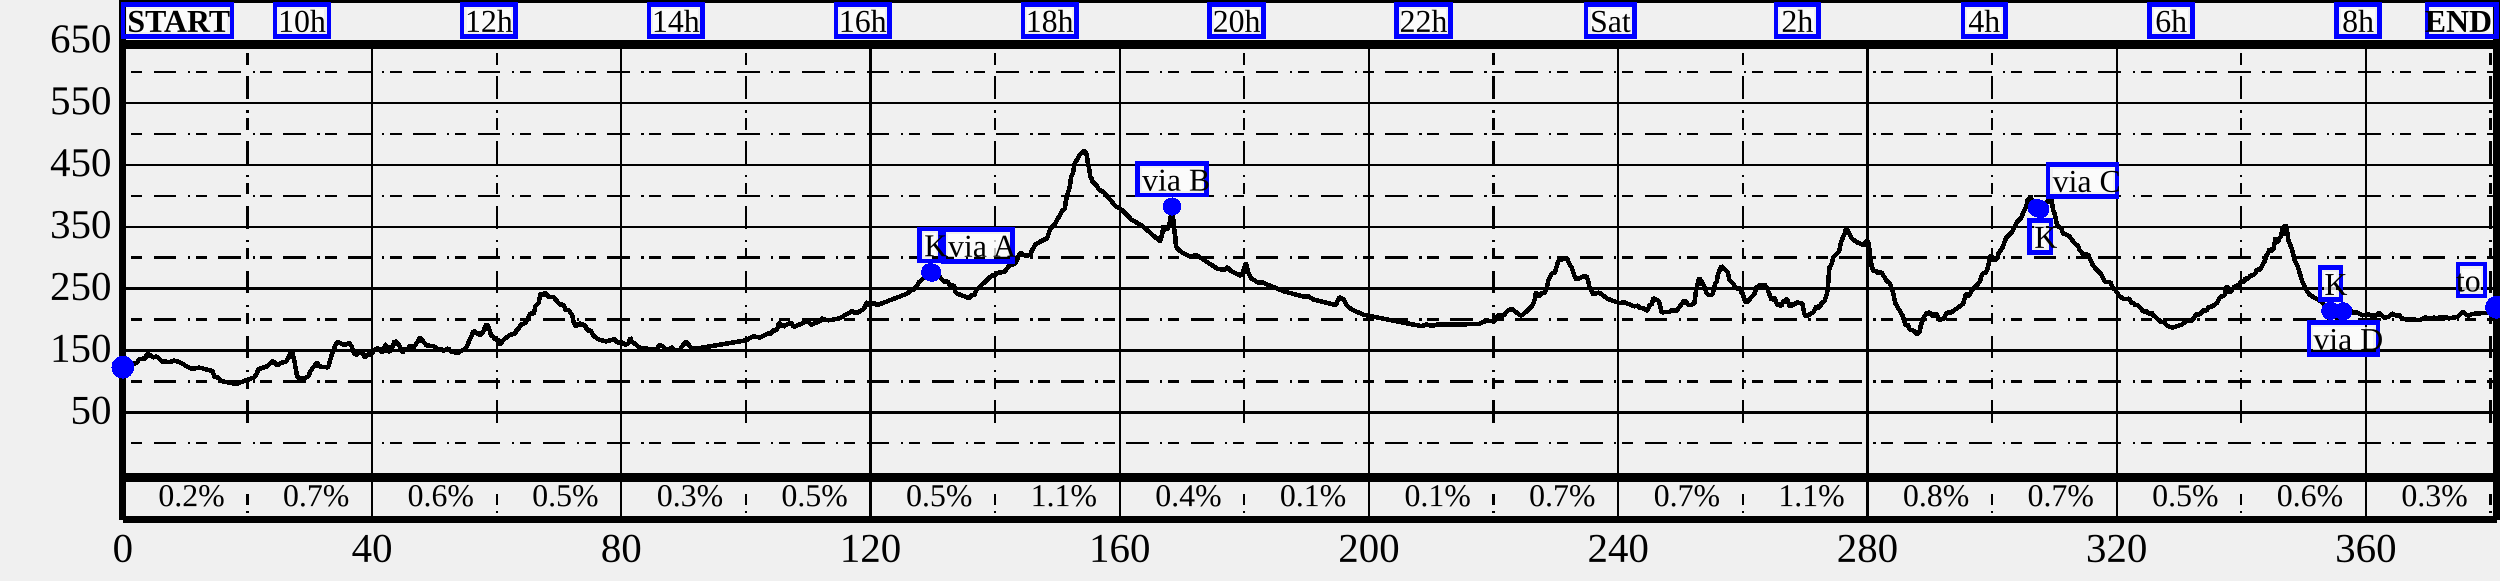
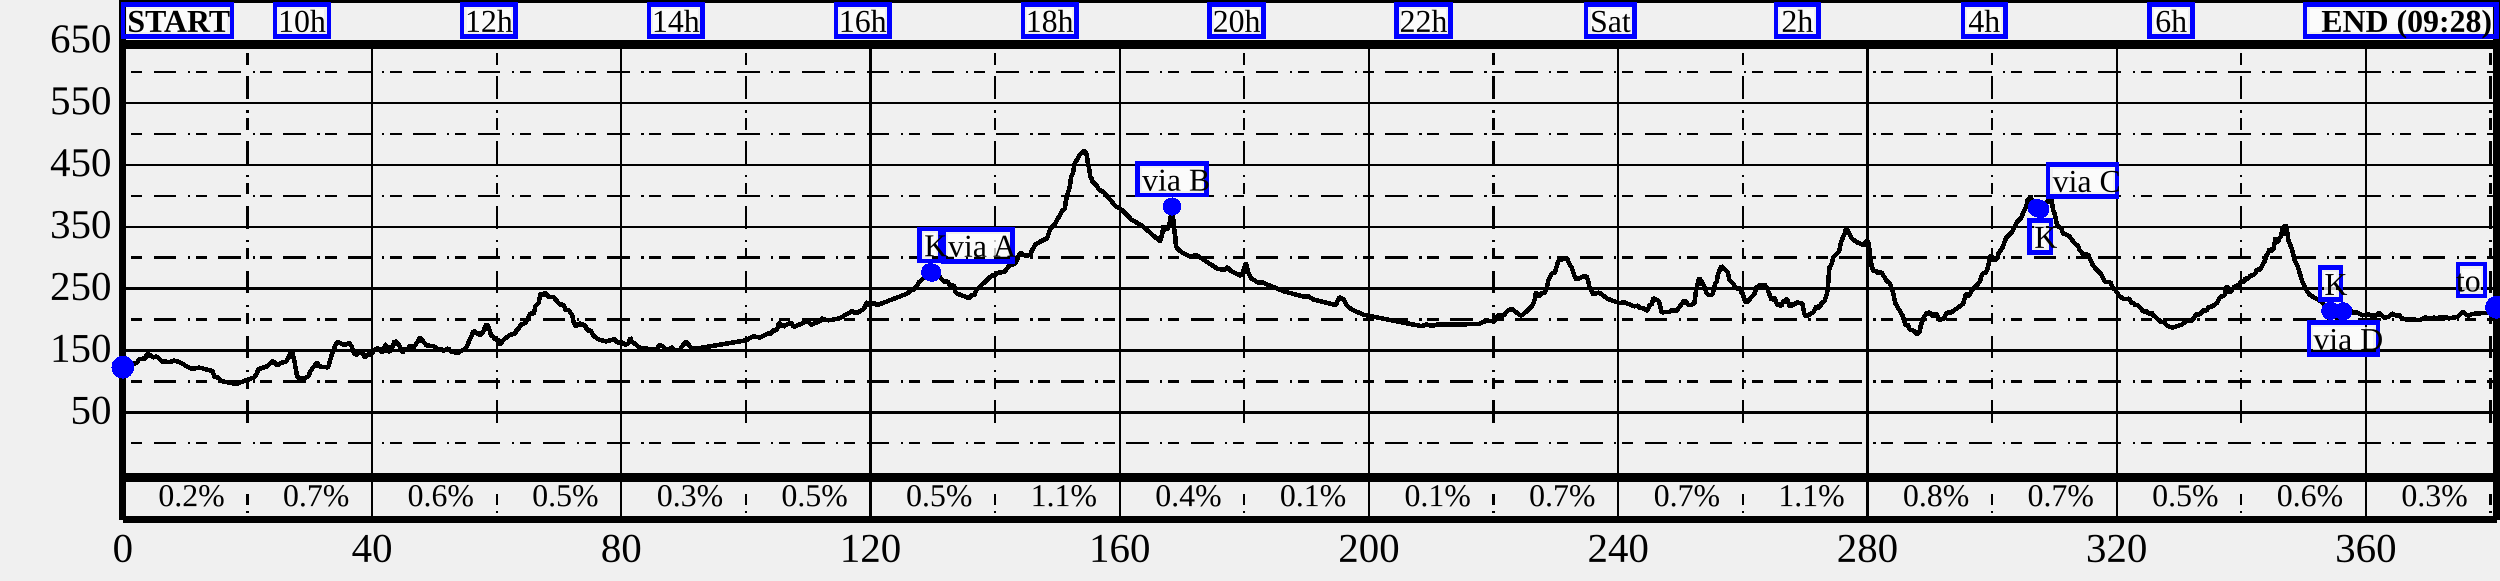
<svg xmlns="http://www.w3.org/2000/svg" height="255" width="1099">
  <g font-size="18" id="world" shape-rendering="crispEdges">
    <g id="BG" />
    <g id="SB" transform="translate(54 230)">
      <text text-anchor="middle" x="0" y="17">
0
</text>
      <text text-anchor="middle" x="109.56" y="17">
40
</text>
      <text text-anchor="middle" x="219.119" y="17">
80
</text>
      <text text-anchor="middle" x="328.679" y="17">
120
</text>
      <text text-anchor="middle" x="438.238" y="17">
160
</text>
      <text text-anchor="middle" x="547.798" y="17">
200
</text>
      <text text-anchor="middle" x="657.358" y="17">
240
</text>
      <text text-anchor="middle" x="766.917" y="17">
280
</text>
      <text text-anchor="middle" x="876.477" y="17">
320
</text>
      <text text-anchor="middle" x="986.036" y="17">
360
</text>
    </g>
    <g id="SD" transform="translate(54 0)">
      <path d="M0,0 L1043.5,0" stroke="black" stroke-width="3" />
      <path d="M0,0 L0,228.5" stroke="black" stroke-width="3" />
      <path d="M0,228.5 L1043.5,228.5" stroke="black" stroke-width="3" />
      <path d="M1043.5,0 L1043.5,228.5" stroke="black" stroke-width="3" />
      <path d="M0,228.5 L1043.5,228.5" stroke="black" stroke-width="1" />
      <path d="M0,20 L0,228.5" stroke="black" stroke-width="1" />
      <path d="M109.56,20 L109.56,228.5" stroke="black" stroke-width="1" />
      <path d="M219.119,20 L219.119,228.5" stroke="black" stroke-width="1" />
      <path d="M328.679,20 L328.679,228.5" stroke="black" stroke-width="1" />
      <path d="M438.238,20 L438.238,228.5" stroke="black" stroke-width="1" />
      <path d="M547.798,20 L547.798,228.5" stroke="black" stroke-width="1" />
      <path d="M657.357,20 L657.357,228.5" stroke="black" stroke-width="1" />
      <path d="M766.917,20 L766.917,228.5" stroke="black" stroke-width="1" />
      <path d="M876.477,20 L876.477,228.5" stroke="black" stroke-width="1" />
      <path d="M986.036,20 L986.036,228.5" stroke="black" stroke-width="1" />
      <path d="M54.78,20 L54.78,190.5" stroke="black" stroke-dasharray="1.0,2.5,5.0,5.0,10.0,5.0" />
      <path d="M164.339,20 L164.339,190.5" stroke="black" stroke-dasharray="1.0,2.5,5.0,5.0,10.0,5.0" />
      <path d="M273.899,20 L273.899,190.5" stroke="black" stroke-dasharray="1.0,2.5,5.0,5.0,10.0,5.0" />
      <path d="M383.459,20 L383.459,190.5" stroke="black" stroke-dasharray="1.0,2.5,5.0,5.0,10.0,5.0" />
      <path d="M493.018,20 L493.018,190.5" stroke="black" stroke-dasharray="1.0,2.5,5.0,5.0,10.0,5.0" />
      <path d="M602.578,20 L602.578,190.5" stroke="black" stroke-dasharray="1.0,2.5,5.0,5.0,10.0,5.0" />
      <path d="M712.137,20 L712.137,190.5" stroke="black" stroke-dasharray="1.0,2.5,5.0,5.0,10.0,5.0" />
      <path d="M821.697,20 L821.697,190.5" stroke="black" stroke-dasharray="1.0,2.5,5.0,5.0,10.0,5.0" />
      <path d="M931.256,20 L931.256,190.5" stroke="black" stroke-dasharray="1.0,2.5,5.0,5.0,10.0,5.0" />
      <path d="M1040.816,20 L1040.816,190.5" stroke="black" stroke-dasharray="1.0,2.5,5.0,5.0,10.0,5.0" />
      <path d="M0,208.5 L1043.5,208.5" stroke="black" stroke-width="1" />
      <path d="M0,181.286 L1043.5,181.286" stroke="black" stroke-width="1" />
      <path d="M0,154.071 L1043.5,154.071" stroke="black" stroke-width="1" />
      <path d="M0,126.857 L1043.5,126.857" stroke="black" stroke-width="1" />
      <path d="M0,99.643 L1043.5,99.643" stroke="black" stroke-width="1" />
      <path d="M0,72.429 L1043.5,72.429" stroke="black" stroke-width="1" />
      <path d="M0,45.214 L1043.5,45.214" stroke="black" stroke-width="1" />
      <path d="M0,18 L1043.5,18" stroke="black" stroke-width="1" />
      <path d="M0,194.893 L1043.5,194.893" stroke="black" stroke-dasharray="1.0,2.5,5.0,5.0,10.0,5.0" />
      <path d="M0,167.679 L1043.5,167.679" stroke="black" stroke-dasharray="1.0,2.5,5.0,5.0,10.0,5.0" />
      <path d="M0,140.464 L1043.5,140.464" stroke="black" stroke-dasharray="1.0,2.5,5.0,5.0,10.0,5.0" />
      <path d="M0,113.25 L1043.5,113.25" stroke="black" stroke-dasharray="1.0,2.5,5.0,5.0,10.0,5.0" />
      <path d="M0,86.036 L1043.5,86.036" stroke="black" stroke-dasharray="1.0,2.5,5.0,5.0,10.0,5.0" />
      <path d="M0,58.821 L1043.5,58.821" stroke="black" stroke-dasharray="1.0,2.5,5.0,5.0,10.0,5.0" />
      <path d="M0,31.607 L1043.5,31.607" stroke="black" stroke-dasharray="1.0,2.5,5.0,5.0,10.0,5.0" />
      <path d="M0,20 L1043.5,20" stroke="black" stroke-width="3" />
      <text font-size="14" text-anchor="end" x="44.78" y="222.5">
0.2%
</text>
      <text font-size="14" text-anchor="end" x="99.56" y="222.5">
0.7%
</text>
      <text font-size="14" text-anchor="end" x="154.339" y="222.5">
0.6%
</text>
      <text font-size="14" text-anchor="end" x="209.119" y="222.5">
0.5%
</text>
      <text font-size="14" text-anchor="end" x="263.899" y="222.5">
0.3%
</text>
      <text font-size="14" text-anchor="end" x="318.679" y="222.5">
0.5%
</text>
      <text font-size="14" text-anchor="end" x="373.459" y="222.5">
0.5%
</text>
      <text font-size="14" text-anchor="end" x="428.238" y="222.5">
1.1%
</text>
      <text font-size="14" text-anchor="end" x="483.018" y="222.5">
0.4%
</text>
      <text font-size="14" text-anchor="end" x="537.798" y="222.5">
0.1%
</text>
      <text font-size="14" text-anchor="end" x="592.578" y="222.5">
0.1%
</text>
      <text font-size="14" text-anchor="end" x="647.358" y="222.5">
0.7%
</text>
      <text font-size="14" text-anchor="end" x="702.137" y="222.5">
0.7%
</text>
      <text font-size="14" text-anchor="end" x="756.917" y="222.5">
1.1%
</text>
      <text font-size="14" text-anchor="end" x="811.697" y="222.5">
0.8%
</text>
      <text font-size="14" text-anchor="end" x="866.477" y="222.5">
0.7%
</text>
      <text font-size="14" text-anchor="end" x="921.256" y="222.5">
0.5%
</text>
      <text font-size="14" text-anchor="end" x="976.036" y="222.5">
0.6%
</text>
      <text font-size="14" text-anchor="end" x="1030.816" y="222.5">
0.3%
</text>
      <path d="M54.78,225.5 L54.78,210.5" stroke="black" stroke-dasharray="1.0,2.5,5.0,5.0,10.0,5.0" />
      <path d="M164.339,225.5 L164.339,210.5" stroke="black" stroke-dasharray="1.0,2.5,5.0,5.0,10.0,5.0" />
      <path d="M273.899,225.5 L273.899,210.5" stroke="black" stroke-dasharray="1.0,2.5,5.0,5.0,10.0,5.0" />
      <path d="M383.459,225.5 L383.459,210.5" stroke="black" stroke-dasharray="1.0,2.5,5.0,5.0,10.0,5.0" />
      <path d="M493.018,225.5 L493.018,210.5" stroke="black" stroke-dasharray="1.0,2.5,5.0,5.0,10.0,5.0" />
      <path d="M602.578,225.5 L602.578,210.5" stroke="black" stroke-dasharray="1.0,2.5,5.0,5.0,10.0,5.0" />
      <path d="M712.137,225.5 L712.137,210.5" stroke="black" stroke-dasharray="1.0,2.5,5.0,5.0,10.0,5.0" />
      <path d="M821.697,225.5 L821.697,210.5" stroke="black" stroke-dasharray="1.0,2.5,5.0,5.0,10.0,5.0" />
      <path d="M931.256,225.5 L931.256,210.5" stroke="black" stroke-dasharray="1.0,2.5,5.0,5.0,10.0,5.0" />
      <path d="M1040.816,225.5 L1040.816,210.5" stroke="black" stroke-dasharray="1.0,2.5,5.0,5.0,10.0,5.0" />
      <path d="M0,210.5 L1043.5,210.5" stroke="black" stroke-width="3" />
      <path d="M0.0,161.2 L6.2,159.5 L7.1,157.9 L10.1,157.5 L10.3,156.4 L11.0,155.5 L13.3,157.1 L15.0,156.7 L17.0,158.8 L20.8,159.2 L22.2,158.5 L24.7,159.1 L30.2,162.2 L33.7,161.6 L39.4,163.1 L40.2,165.5 L42.3,166.2 L42.9,167.4 L49.8,168.8 L57.7,165.9 L58.9,164.3 L59.5,162.3 L63.6,161.0 L65.5,159.0 L66.3,158.9 L67.9,160.8 L69.3,159.6 L71.8,158.9 L74.1,154.7 L74.6,155.2 L75.5,159.2 L76.5,164.8 L77.1,166.3 L79.5,166.5 L81.7,165.3 L82.4,163.2 L85.4,159.3 L86.3,161.1 L90.2,161.5 L92.0,155.4 L94.1,150.2 L97.5,151.8 L99.4,150.8 L100.4,151.9 L101.8,155.5 L102.7,155.9 L104.9,154.3 L106.4,157.2 L107.7,155.7 L108.9,156.2 L110.5,153.9 L111.6,153.3 L112.5,153.2 L114.0,154.9 L114.8,153.5 L115.4,151.5 L115.7,151.5 L116.5,154.6 L117.8,154.3 L119.5,149.8 L121.5,151.7 L123.0,155.0 L124.1,153.4 L125.2,153.9 L126.4,151.6 L127.6,153.1 L130.7,148.4 L133.4,151.8 L137.0,152.3 L138.3,153.7 L140.2,153.5 L140.7,154.3 L143.2,153.2 L144.3,154.7 L147.5,155.0 L150.8,153.1 L154.2,145.5 L157.0,147.3 L158.4,145.8 L159.8,142.4 L160.6,143.3 L161.9,147.4 L161.9,148.1 L162.6,147.7 L163.6,149.3 L164.7,149.1 L165.6,151.2 L166.1,151.2 L167.4,149.3 L170.1,147.3 L172.5,146.5 L173.0,145.1 L174.0,144.6 L175.0,142.7 L177.0,142.0 L179.1,137.7 L180.6,138.1 L181.3,134.7 L182.8,133.0 L183.5,129.4 L184.3,129.1 L184.9,130.1 L185.7,128.5 L186.9,130.3 L189.4,130.7 L192.1,133.8 L193.8,134.0 L194.6,136.4 L196.0,136.2 L197.5,138.5 L198.2,141.7 L199.2,143.6 L200.8,142.2 L203.1,143.0 L204.3,145.3 L205.6,145.3 L206.7,147.4 L208.9,149.1 L212.4,150.1 L216.0,149.1 L217.8,150.8 L219.3,150.4 L220.8,151.5 L222.2,151.0 L222.9,149.3 L223.0,148.2 L223.7,150.1 L227.5,153.0 L234.6,153.7 L236.1,151.4 L238.9,153.5 L240.2,153.5 L241.0,152.6 L242.8,153.9 L245.0,153.7 L246.5,151.1 L247.7,150.2 L249.9,153.0 L251.1,153.4 L273.9,149.6 L277.3,147.8 L280.0,148.4 L283.8,146.6 L284.9,146.8 L285.7,145.2 L287.1,145.3 L288.0,143.8 L288.5,141.7 L290.4,143.6 L293.6,141.7 L294.9,143.7 L300.9,141.2 L302.6,142.8 L306.4,141.2 L307.7,139.6 L308.0,140.4 L310.3,140.8 L314.9,140.0 L320.7,136.7 L321.7,137.7 L323.0,137.4 L325.8,135.8 L326.5,133.9 L327.6,132.8 L328.3,134.4 L330.0,133.0 L331.5,134.2 L344.7,129.1 L345.8,128.3 L346.0,127.0 L347.3,127.5 L349.0,125.9 L349.9,124.1 L352.3,122.0 L353.1,120.3 L355.8,118.9 L358.4,120.3 L359.2,122.0 L361.3,123.9 L362.7,123.6 L363.4,125.3 L365.1,125.4 L365.7,126.6 L365.9,128.2 L366.8,129.1 L372.1,131.1 L373.3,129.7 L374.4,129.7 L375.0,127.7 L382.1,121.0 L383.0,121.5 L384.2,120.0 L387.6,119.5 L390.1,116.2 L391.7,116.2 L393.1,114.5 L394.0,111.9 L394.8,111.1 L396.6,112.4 L399.0,112.1 L399.7,109.7 L400.2,109.4 L401.2,107.3 L406.3,104.7 L407.6,100.7 L409.6,98.6 L413.2,92.3 L414.1,91.8 L414.6,88.0 L416.3,81.8 L416.9,77.6 L417.7,76.1 L418.4,72.0 L420.9,67.7 L422.5,66.2 L423.4,67.0 L423.8,68.5 L424.3,72.3 L424.6,73.1 L425.4,78.1 L425.8,78.3 L426.1,79.7 L428.3,81.7 L429.0,83.3 L431.4,84.6 L436.3,90.5 L439.4,92.4 L443.3,96.5 L448.2,99.3 L455.9,106.1 L456.2,105.6 L456.9,102.8 L457.5,99.3 L458.9,101.2 L459.7,99.6 L460.5,96.8 L460.8,93.4 L461.2,92.7 L461.7,95.6 L461.9,98.3 L462.1,99.7 L462.4,102.7 L462.7,104.4 L462.7,106.3 L462.9,107.4 L463.2,108.8 L465.2,110.7 L470.0,113.2 L471.6,111.9 L481.1,118.1 L484.1,118.6 L485.6,117.4 L487.1,119.2 L491.5,121.2 L492.2,120.2 L493.7,115.7 L494.0,116.5 L494.7,119.7 L496.2,122.5 L499.4,124.4 L501.0,124.2 L510.4,128.1 L519.6,130.5 L520.6,129.9 L523.5,131.7 L532.5,133.9 L533.4,133.8 L534.7,130.6 L536.6,131.6 L537.9,134.0 L539.8,135.8 L545.2,138.3 L571.0,143.4 L573.1,142.5 L575.2,143.4 L577.8,142.6 L595.8,142.5 L599.6,140.9 L602.8,141.3 L604.6,138.4 L607.0,138.8 L608.6,136.7 L610.4,135.7 L614.4,138.7 L615.4,138.4 L619.5,134.6 L620.7,131.7 L621.0,129.3 L621.4,128.6 L622.7,130.2 L623.8,128.7 L624.7,128.9 L625.6,127.8 L626.8,122.8 L628.2,120.2 L629.5,119.9 L631.0,114.6 L634.8,113.4 L636.3,116.9 L636.8,117.3 L638.4,122.1 L639.0,122.8 L642.3,121.4 L643.6,121.6 L644.5,124.9 L644.5,125.9 L644.7,126.3 L646.4,129.4 L649.1,128.6 L652.5,131.3 L658.2,133.3 L659.6,132.7 L664.5,134.7 L666.1,134.3 L666.9,135.4 L668.9,135.6 L669.5,136.5 L670.3,136.4 L671.4,133.5 L672.0,134.3 L672.8,131.1 L674.9,132.0 L675.5,133.2 L676.3,137.0 L676.8,137.3 L679.7,137.1 L681.5,136.1 L682.9,136.7 L686.5,132.0 L688.4,134.2 L690.8,133.6 L690.9,133.2 L691.5,127.9 L692.8,122.6 L693.1,122.2 L694.8,125.0 L695.9,127.9 L695.9,128.6 L697.0,129.7 L698.7,129.7 L700.1,124.6 L700.6,124.0 L701.2,120.8 L702.6,117.0 L705.4,119.5 L705.6,120.0 L706.3,123.2 L707.8,124.5 L709.2,126.8 L710.7,126.5 L711.5,128.6 L712.2,129.3 L712.8,131.9 L713.7,133.0 L717.2,129.4 L718.1,126.4 L719.3,125.5 L721.2,125.8 L721.7,124.8 L722.4,126.4 L722.8,126.5 L724.8,132.0 L726.0,130.7 L727.3,134.2 L728.3,133.9 L729.1,134.7 L729.7,132.9 L731.2,131.5 L731.8,131.9 L732.7,134.7 L736.1,133.0 L737.6,133.2 L738.4,133.7 L739.2,138.1 L740.0,139.1 L743.4,137.1 L744.3,134.7 L745.7,135.4 L747.0,132.9 L748.1,132.3 L749.2,128.7 L749.4,126.7 L749.5,126.7 L750.2,117.5 L751.1,116.2 L752.0,113.0 L754.4,110.7 L754.7,109.7 L755.3,106.3 L756.8,103.0 L757.6,100.0 L760.2,105.0 L762.3,106.5 L765.4,107.9 L766.3,106.1 L767.0,105.8 L767.5,107.5 L768.7,116.7 L769.5,119.2 L770.4,118.9 L771.6,120.2 L772.9,119.5 L775.5,123.6 L776.8,124.5 L778.2,128.6 L779.2,133.3 L782.5,139.0 L783.8,143.4 L784.7,142.5 L785.4,144.7 L787.5,145.5 L788.8,147.0 L790.0,145.6 L790.3,143.4 L791.4,140.0 L793.0,137.6 L794.2,137.4 L796.1,139.3 L796.8,138.1 L797.5,138.2 L798.2,140.6 L798.8,140.7 L800.4,140.0 L801.8,137.3 L803.3,137.7 L809.0,133.6 L810.1,129.5 L810.5,129.3 L811.2,130.4 L813.0,127.5 L816.4,123.8 L817.0,121.5 L817.7,120.1 L818.8,119.9 L819.6,118.6 L820.9,113.0 L821.3,112.2 L822.8,114.6 L824.0,113.5 L824.6,111.1 L826.2,109.1 L827.9,104.6 L830.2,102.3 L832.9,97.3 L834.4,95.8 L836.8,90.5 L837.3,88.1 L838.6,86.3 L840.0,89.6 L842.2,93.2 L844.9,89.4 L845.9,88.9 L846.7,87.1 L847.6,87.1 L848.2,89.8 L848.5,92.1 L849.4,94.5 L850.2,98.6 L850.9,99.7 L852.3,100.5 L852.6,101.9 L853.0,102.6 L855.6,103.8 L858.2,107.2 L859.4,107.8 L860.2,109.9 L861.8,111.8 L863.9,111.9 L866.1,116.8 L869.6,120.5 L871.4,123.9 L873.7,124.0 L875.0,126.8 L876.0,127.5 L877.5,130.0 L879.6,131.5 L882.1,131.3 L883.1,133.3 L883.8,132.9 L884.8,134.4 L885.5,133.8 L888.4,137.1 L889.4,136.7 L890.8,138.0 L892.0,137.4 L892.6,138.6 L896.1,141.6 L897.5,141.5 L898.4,143.0 L901.0,144.1 L905.3,142.6 L908.0,140.5 L909.5,141.1 L911.7,137.9 L913.1,138.3 L914.5,136.4 L916.0,136.6 L916.8,134.9 L918.4,134.8 L920.6,133.2 L922.0,130.5 L923.9,129.9 L924.6,126.0 L925.2,126.2 L925.7,127.9 L926.5,128.5 L928.2,126.0 L930.1,125.3 L931.4,123.6 L932.3,124.2 L933.2,122.1 L934.1,122.6 L935.3,121.1 L936.5,121.0 L937.6,119.8 L938.2,118.3 L939.4,118.7 L941.6,114.7 L942.3,112.3 L942.9,111.7 L943.7,109.5 L944.8,110.3 L945.5,109.4 L946.1,105.6 L946.4,104.6 L947.0,106.2 L947.5,106.3 L948.0,104.5 L948.8,104.0 L949.3,100.4 L950.7,99.0 L951.2,100.5 L952.0,105.6 L953.7,110.0 L954.6,114.1 L956.2,117.5 L958.0,123.5 L960.2,128.0 L961.3,129.6 L966.0,132.3 L970.0,136.3 L971.9,135.3 L975.5,136.9 L979.2,136.3 L980.3,137.4 L982.0,137.2 L984.5,138.6 L987.7,138.2 L988.8,139.3 L989.3,138.4 L990.8,138.8 L991.9,137.4 L994.0,139.7 L996.1,139.3 L997.4,137.8 L999.4,138.7 L1000.6,138.3 L1001.7,139.8 L1003.7,140.5 L1010.0,140.6 L1012.3,139.4 L1013.9,140.4 L1015.8,139.6 L1017.9,140.3 L1019.0,138.9 L1019.8,140.0 L1021.1,139.1 L1022.2,140.0 L1026.1,139.4 L1028.7,137.2 L1031.1,138.9 L1032.6,138.0 L1039.2,137.5 L1043.5,135.3" fill="transparent" id="track" stroke="black" stroke-linejoin="miter" stroke-miterlimit="1" stroke-width="2" />
      <g>
        <g />
-         <g transform="translate(982.6125 17)">
-           <rect fill="white" fill-opacity="0.75" height="10" id="label-bg" width="14.817" x="-7.409" y="-13" />
-           <rect fill="none" height="14" id="label-dbg" stroke="blue" stroke-width="2" width="18.817" x="-9.409" y="-15" />
-           <text font-size="14.0" font-style="normal" font-weight="normal" id="" text-anchor="middle" x="0.000" y="-3.000">
-  8h
- </text>
-         </g>
-         <g />
        <g transform="translate(900.4428 17)">
          <rect fill="white" fill-opacity="0.75" height="10" id="label-bg" width="14.817" x="-7.409" y="-13" />
          <rect fill="none" height="14" id="label-dbg" stroke="blue" stroke-width="2" width="18.817" x="-9.409" y="-15" />
          <text font-size="14.0" font-style="normal" font-weight="normal" id="" text-anchor="middle" x="0.000" y="-3.000">
 6h
</text>
        </g>
        <g />
        <g transform="translate(818.2731 17)">
          <rect fill="white" fill-opacity="0.75" height="10" id="label-bg" width="14.817" x="-7.409" y="-13" />
          <rect fill="none" height="14" id="label-dbg" stroke="blue" stroke-width="2" width="18.817" x="-9.409" y="-15" />
          <text font-size="14.0" font-style="normal" font-weight="normal" id="" text-anchor="middle" x="0.000" y="-3.000">
 4h
</text>
        </g>
        <g />
        <g transform="translate(736.1035 17)">
          <rect fill="white" fill-opacity="0.75" height="10" id="label-bg" width="14.817" x="-7.409" y="-13" />
          <rect fill="none" height="14" id="label-dbg" stroke="blue" stroke-width="2" width="18.817" x="-9.409" y="-15" />
          <text font-size="14.0" font-style="normal" font-weight="normal" id="" text-anchor="middle" x="0.000" y="-3.000">
 2h
</text>
        </g>
        <g />
        <g transform="translate(653.9338 17)">
          <rect fill="white" fill-opacity="0.75" height="10" id="label-bg" width="17.304" x="-8.652" y="-13" />
          <rect fill="none" height="14" id="label-dbg" stroke="blue" stroke-width="2" width="21.304" x="-10.652" y="-15" />
          <text font-size="14.0" font-style="normal" font-weight="normal" id="" text-anchor="middle" x="0.000" y="-3.000">
Sat
</text>
        </g>
        <g />
        <g transform="translate(571.7641 17)">
          <rect fill="white" fill-opacity="0.75" height="10" id="label-bg" width="19.625" x="-9.812" y="-13" />
          <rect fill="none" height="14" id="label-dbg" stroke="blue" stroke-width="2" width="23.625" x="-11.812" y="-15" />
          <text font-size="14.0" font-style="normal" font-weight="normal" id="" text-anchor="middle" x="0.000" y="-3.000">
22h
</text>
        </g>
        <g />
        <g transform="translate(489.5944 17)">
          <rect fill="white" fill-opacity="0.75" height="10" id="label-bg" width="19.625" x="-9.812" y="-13" />
          <rect fill="none" height="14" id="label-dbg" stroke="blue" stroke-width="2" width="23.625" x="-11.812" y="-15" />
          <text font-size="14.0" font-style="normal" font-weight="normal" id="" text-anchor="middle" x="0.000" y="-3.000">
20h
</text>
        </g>
        <g />
        <g transform="translate(407.4247 17)">
          <rect fill="white" fill-opacity="0.75" height="10" id="label-bg" width="19.625" x="-9.812" y="-13" />
          <rect fill="none" height="14" id="label-dbg" stroke="blue" stroke-width="2" width="23.625" x="-11.812" y="-15" />
          <text font-size="14.0" font-style="normal" font-weight="normal" id="" text-anchor="middle" x="0.000" y="-3.000">
18h
</text>
        </g>
        <g />
        <g transform="translate(325.255 17)">
          <rect fill="white" fill-opacity="0.75" height="10" id="label-bg" width="19.625" x="-9.812" y="-13" />
          <rect fill="none" height="14" id="label-dbg" stroke="blue" stroke-width="2" width="23.625" x="-11.812" y="-15" />
          <text font-size="14.0" font-style="normal" font-weight="normal" id="" text-anchor="middle" x="0.000" y="-3.000">
16h
</text>
        </g>
        <g />
        <g transform="translate(243.0853 17)">
          <rect fill="white" fill-opacity="0.75" height="10" id="label-bg" width="19.625" x="-9.812" y="-13" />
          <rect fill="none" height="14" id="label-dbg" stroke="blue" stroke-width="2" width="23.625" x="-11.812" y="-15" />
          <text font-size="14.0" font-style="normal" font-weight="normal" id="" text-anchor="middle" x="0.000" y="-3.000">
14h
</text>
        </g>
        <g />
        <g transform="translate(160.9156 17)">
          <rect fill="white" fill-opacity="0.75" height="10" id="label-bg" width="19.625" x="-9.812" y="-13" />
          <rect fill="none" height="14" id="label-dbg" stroke="blue" stroke-width="2" width="23.625" x="-11.812" y="-15" />
          <text font-size="14.0" font-style="normal" font-weight="normal" id="" text-anchor="middle" x="0.000" y="-3.000">
12h
</text>
        </g>
        <g />
        <g transform="translate(78.74595 17)">
          <rect fill="white" fill-opacity="0.75" height="10" id="label-bg" width="19.625" x="-9.812" y="-13" />
          <rect fill="none" height="14" id="label-dbg" stroke="blue" stroke-width="2" width="23.625" x="-11.812" y="-15" />
          <text font-size="14.0" font-style="normal" font-weight="normal" id="" text-anchor="middle" x="0.000" y="-3.000">
10h
</text>
        </g>
        <g>
          <circle cx="1043.5" cy="135.089" fill="Blue" id="9/wp" r="4" />
        </g>
        <g transform="translate(1043.5 135.0895)">
          <rect fill="white" fill-opacity="0.75" height="10" id="label-bg" width="8.02" x="-15.02" y="-17" />
          <rect fill="none" height="14" id="label-dbg" stroke="blue" stroke-width="2" width="12.02" x="-17.02" y="-19" />
          <text font-size="14.0" font-style="normal" font-weight="normal" id="9/wp/text" text-anchor="end" x="-7.000" y="-7.000">
to
</text>
        </g>
        <g>
          <circle cx="976.111" cy="136.858" fill="Blue" id="8/wp" r="4" />
        </g>
        <g transform="translate(976.111 136.8584)">
          <rect fill="white" fill-opacity="0.75" height="10" id="label-bg" width="26.339" x="-13.17" y="7" />
          <rect fill="none" height="14" id="label-dbg" stroke="blue" stroke-width="2" width="30.339" x="-15.17" y="5" />
          <text font-size="14.0" font-style="normal" font-weight="normal" id="8/wp/text" text-anchor="start" x="-13.170" y="17.000">
via D
</text>
        </g>
        <g>
          <circle cx="841.339" cy="91.343" fill="Blue" id="7/wp" r="4" />
        </g>
        <g transform="translate(841.3389 91.3425)">
          <rect fill="white" fill-opacity="0.75" height="10" id="label-bg" width="26.339" x="7" y="-17" />
          <rect fill="none" height="14" id="label-dbg" stroke="blue" stroke-width="2" width="30.339" x="5" y="-19" />
          <text font-size="14.0" font-style="normal" font-weight="normal" id="7/wp/text" text-anchor="start" x="7.000" y="-7.000">
via C
</text>
        </g>
        <g>
          <circle cx="461.224" cy="90.798" fill="Blue" id="6/wp" r="4" />
        </g>
        <g transform="translate(461.224 90.79821)">
          <rect fill="white" fill-opacity="0.75" height="10" id="label-bg" width="26.339" x="-13.17" y="-17" />
          <rect fill="none" height="14" id="label-dbg" stroke="blue" stroke-width="2" width="30.339" x="-15.17" y="-19" />
          <text font-size="14.0" font-style="normal" font-weight="normal" id="6/wp/text" text-anchor="start" x="-13.170" y="-7.000">
via B
</text>
        </g>
        <g>
          <circle cx="355.759" cy="119.849" fill="Blue" id="5/wp" r="4" />
        </g>
        <g transform="translate(355.7588 119.8495)">
          <rect fill="white" fill-opacity="0.75" height="10" id="label-bg" width="26.339" x="7" y="-17" />
          <rect fill="none" height="14" id="label-dbg" stroke="blue" stroke-width="2" width="30.339" x="5" y="-19" />
          <text font-size="14.0" font-style="normal" font-weight="normal" id="5/wp/text" text-anchor="start" x="7.000" y="-7.000">
via A
</text>
        </g>
        <g>
          <circle cx="354.908" cy="119.645" fill="Blue" id="4/wp" r="4" />
        </g>
        <g transform="translate(354.9078 119.6454)">
          <rect fill="white" fill-opacity="0.75" height="10" id="label-bg" width="5.284" x="-2.642" y="-17" />
          <rect fill="none" height="14" id="label-dbg" stroke="blue" stroke-width="2" width="9.284" x="-4.642" y="-19" />
          <text font-size="14.0" font-style="normal" font-weight="normal" id="4/wp/text" text-anchor="start" x="-2.642" y="-7.000">
K
</text>
        </g>
        <g>
          <circle cx="842.93" cy="91.955" fill="Blue" id="3/wp" r="4" />
        </g>
        <g transform="translate(842.9296 91.95482)">
          <rect fill="white" fill-opacity="0.75" height="10" id="label-bg" width="5.284" x="-2.642" y="7" />
          <rect fill="none" height="14" id="label-dbg" stroke="blue" stroke-width="2" width="9.284" x="-4.642" y="5" />
          <text font-size="14.0" font-style="normal" font-weight="normal" id="3/wp/text" text-anchor="start" x="-2.642" y="17.000">
K
</text>
        </g>
        <g>
          <circle cx="970.447" cy="136.654" fill="Blue" id="2/wp" r="4" />
        </g>
        <g transform="translate(970.4466 136.6543)">
          <rect fill="white" fill-opacity="0.75" height="10" id="label-bg" width="5.284" x="-2.642" y="-17" />
          <rect fill="none" height="14" id="label-dbg" stroke="blue" stroke-width="2" width="9.284" x="-4.642" y="-19" />
          <text font-size="14.0" font-style="normal" font-weight="normal" id="2/wp/text" text-anchor="start" x="-2.642" y="-7.000">
K
</text>
        </g>
        <g>
          <circle cx="1043.5" cy="135.089" fill="Blue" id="1/wp" r="5" />
        </g>
        <g transform="translate(1043.5 135.0895)">
-           <rect fill="white" fill-opacity="0.75" height="10" id="label-bg" width="26.638" x="-28.638" y="-131.089" />
-           <rect fill="none" height="14" id="label-dbg" stroke="blue" stroke-width="2" width="30.638" x="-30.638" y="-133.089" />
-           <text font-size="14.0" font-style="normal" font-weight="bold" id="1/wp/text" text-anchor="end" x="-2.000" y="-121.089">
- END
+           <rect fill="white" fill-opacity="0.75" height="10" id="label-bg" width="80.163" x="-82.163" y="-131.089" />
+           <rect fill="none" height="14" id="label-dbg" stroke="blue" stroke-width="2" width="84.163" x="-84.163" y="-133.089" />
+           <text font-size="14.0" font-style="normal" font-weight="bold" id="" text-anchor="end" x="-2.000" y="-121.089">
+ END (09:28)
</text>
        </g>
        <path d="M1043.50,22.00 L1043.50,129.09" id="link" stroke="black" stroke-linejoin="miter" stroke-miterlimit="1" stroke-width="0.5" />
        <g>
          <circle cx="0" cy="161.419" fill="Blue" id="0/wp" r="5" />
        </g>
        <g transform="translate(0 161.4193)">
          <rect fill="white" fill-opacity="0.75" height="10" id="label-bg" width="43.963" x="2" y="-157.419" />
          <rect fill="none" height="14" id="label-dbg" stroke="blue" stroke-width="2" width="47.963" x="0" y="-159.419" />
          <text font-size="14.0" font-style="normal" font-weight="bold" id="0/wp/text" text-anchor="start" x="2.000" y="-147.419">
START
</text>
        </g>
        <path d="M0.00,22.00 L0.00,155.42" id="link" stroke="black" stroke-linejoin="miter" stroke-miterlimit="1" stroke-width="0.5" />
      </g>
    </g>
    <g id="SL" transform="translate(0 0)">
      <text text-anchor="end" x="49" y="186.286">
50
</text>
      <text text-anchor="end" x="49" y="159.071">
150
</text>
      <text text-anchor="end" x="49" y="131.857">
250
</text>
      <text text-anchor="end" x="49" y="104.643">
350
</text>
      <text text-anchor="end" x="49" y="77.429">
450
</text>
      <text text-anchor="end" x="49" y="50.214">
550
</text>
      <text text-anchor="end" x="49" y="23">
650
</text>
    </g>
  </g>
</svg>
